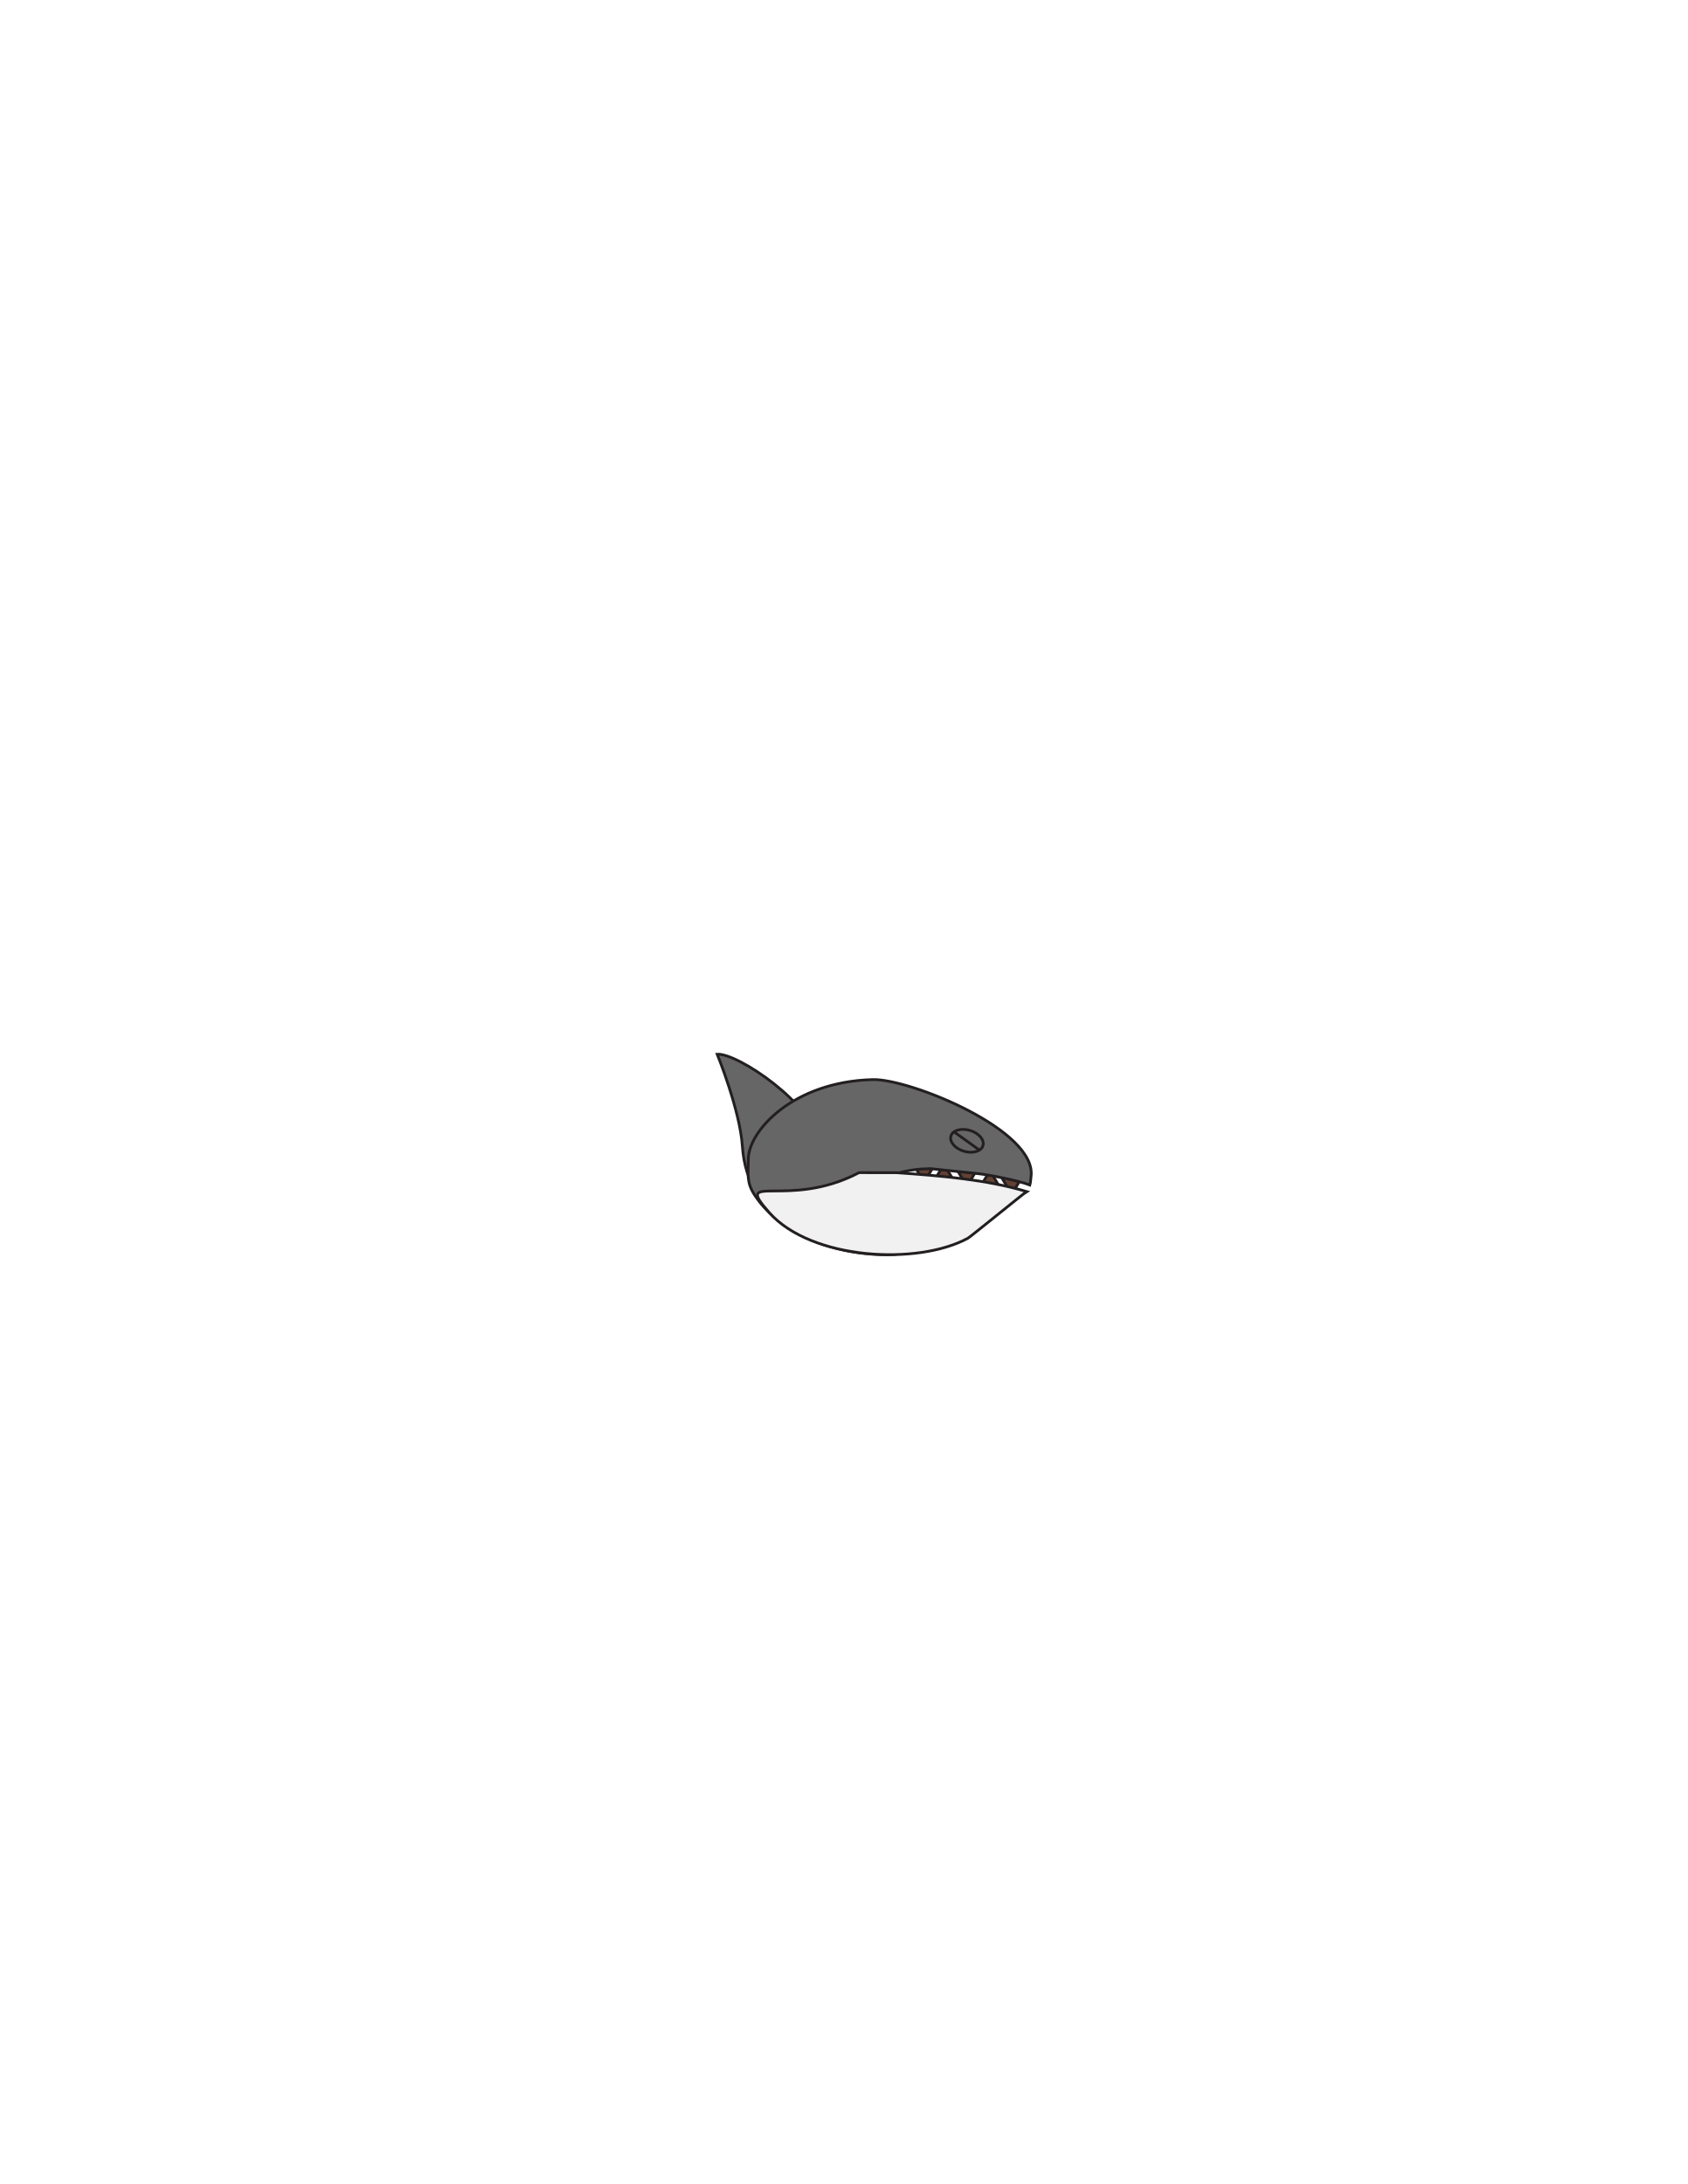
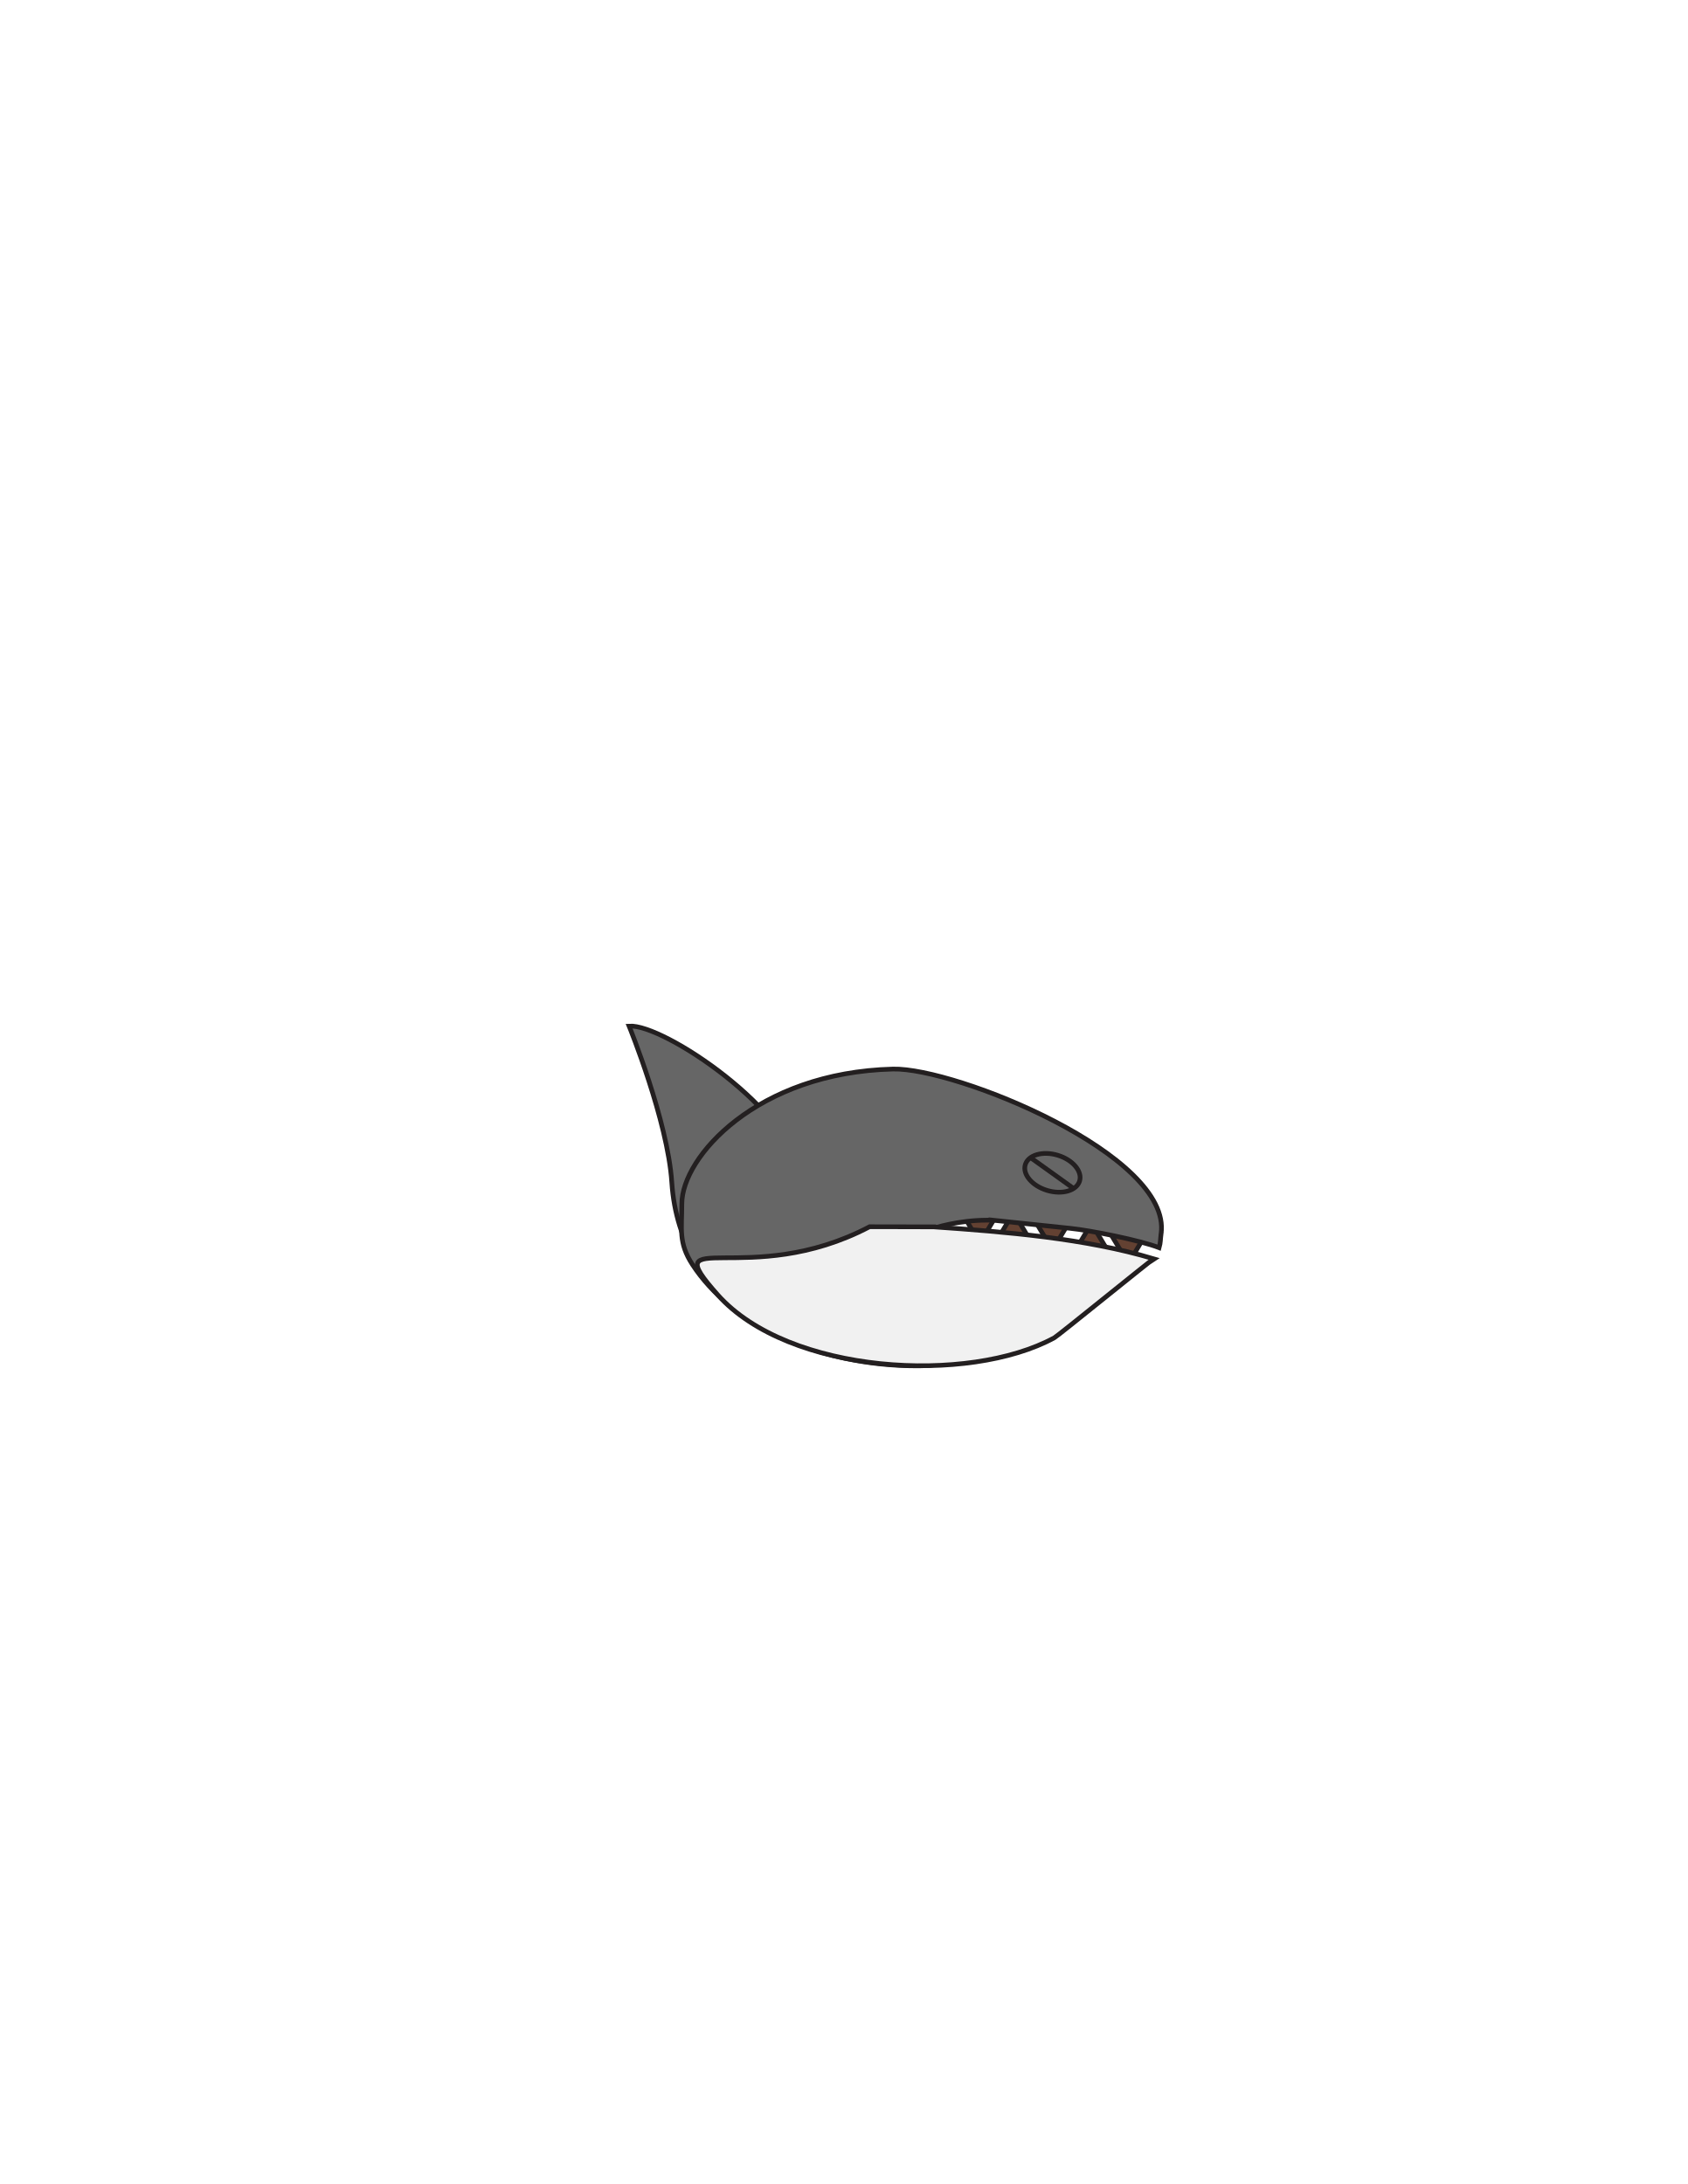
<svg xmlns="http://www.w3.org/2000/svg" version="1.1" id="Layer_1" x="0px" y="0px" width="612px" height="792px" viewBox="0 0 612 792" enable-background="new 0 0 612 792" xml:space="preserve">
-   <rect id="head_frame_1_" x="230.5" y="331.5" fill-opacity="0" fill="#231F20" width="151" height="131" />
-   <polygon fill="#634132" stroke="#231F20" stroke-miterlimit="10" points="366.835,433.102 371,426.148 366.835,426.148   362.67,426.148 " />
-   <polygon fill="#634132" stroke="#231F20" stroke-miterlimit="10" points="350.61,430.208 354.775,423.254 350.61,423.255   346.445,423.255 " />
-   <polygon fill="#634132" stroke="#231F20" stroke-miterlimit="10" points="335.085,428.719 339.25,421.765 335.085,421.766   330.92,421.766 " />
-   <polygon fill="#634132" stroke="#231F20" stroke-miterlimit="10" points="358.94,424.547 363.105,431.5 358.94,431.5 354.775,431.5   " />
-   <polygon fill="#634132" stroke="#231F20" stroke-miterlimit="10" points="342.28,422.208 346.445,429.162 342.28,429.161   338.115,429.161 " />
-   <path id="PRIMARY_4_" fill="#666666" stroke="#231F20" stroke-miterlimit="10" d="M296.262,413.986  c0.862,13.183-4.498,24.268-11.975,24.758c-7.479,0.489-14.236-9.802-15.101-22.985c-0.863-13.185-9.135-33.458-9.135-33.458  C267.529,381.811,295.397,400.801,296.262,413.986z" />
-   <path id="PRIMARY_3_" fill="#666666" stroke="#231F20" stroke-miterlimit="10" d="M319.207,425.584c0,0,2.224,0,5.931,0  c-0.002-0.106,0.013,1.833,0,0c0,0,5.172-1.75,11.529-1.75c-0.001-0.01,0.448-0.069,0.448-0.069s14.408,1.531,17.302,1.819  c4.176,0.414,15,2.564,19,4.147c0.33-1.168,0.248-1.796,0.418-3.001c0.171-1.211-0.175,1.23,0,0  c2.385-16.827-44.001-35.563-57.335-35.23c-29.146,0.728-45.166,18.834-45.166,28.834c0,5.467-0.772,8.323,2.263,12.994  c8.312,12.793,26.708,21.686,48.065,21.686c11.3,0,9.002-5.191,17.588-9.43c-1.337,0.198-2.701,0.31-4.091,0.31  C319.304,445.894,319.207,434.834,319.207,425.584z" />
-   <path id="SECONDARY_2_" fill="#F1F1F1" stroke="#231F20" stroke-miterlimit="10" d="M325.127,425.268  C325.127,425.268,318.771,425.268,325.127,425.268C325.127,425.26,325.127,425.275,325.127,425.268L325.127,425.268l-13.627-0.026  c-25.805,13.572-46.094-0.704-32.5,14.563c15.163,17.03,53.717,19.192,72,9.196c0.866-0.474,20.479-16.457,21.264-16.898  C357.583,427.719,340.583,426.334,325.127,425.268z" />
-   <ellipse transform="matrix(0.9574 0.2886 -0.2886 0.9574 134.33 -83.5858)" fill-opacity="0.8" fill="none" stroke="#231F20" stroke-miterlimit="10" cx="350.61" cy="413.729" rx="6.067" ry="3.929" />
-   <line fill="none" stroke="#231F20" stroke-miterlimit="10" x1="355.167" y1="417.084" x2="345.941" y2="410.471" />
+   <rect id="head_frame_1_" x="178" y="286" fill="#231F20" fill-opacity="0" width="256" height="222" />
+   <polygon fill="#634132" stroke="#231F20" stroke-width="1.695" stroke-miterlimit="10" points="409.138,458.18 416.198,446.396   409.138,446.396 402.076,446.396 " />
+   <polygon fill="#634132" stroke="#231F20" stroke-width="1.695" stroke-miterlimit="10" points="381.631,453.276 388.692,441.491   381.631,441.493 374.569,441.493 " />
+   <polygon fill="#634132" stroke="#231F20" stroke-width="1.695" stroke-miterlimit="10" points="355.31,450.752 362.371,438.968   355.31,438.969 348.248,438.969 " />
+   <polygon fill="#634132" stroke="#231F20" stroke-width="1.695" stroke-miterlimit="10" points="395.753,443.683 402.814,455.466   395.753,455.466 388.692,455.466 " />
+   <polygon fill="#634132" stroke="#231F20" stroke-width="1.695" stroke-miterlimit="10" points="367.508,439.719 374.569,451.504   367.508,451.502 360.447,451.502 " />
+   <path id="PRIMARY_4_" fill="#666666" stroke="#231F20" stroke-width="1.695" stroke-miterlimit="10" d="M289.491,425.786  c1.461,22.34-7.625,41.125-20.302,41.956c-12.68,0.829-24.136-16.611-25.602-38.952c-1.463-22.344-15.487-56.7-15.487-56.7  C240.777,371.26,288.024,403.441,289.491,425.786z" />
+   <path id="PRIMARY_3_" fill="#666666" stroke="#231F20" stroke-width="1.695" stroke-miterlimit="10" d="M328.391,445.44  c0,0,3.77,0,10.055,0c-0.003-0.179,0.023,3.105,0,0c0,0,8.769-2.966,19.547-2.966c-0.002-0.017,0.76-0.118,0.76-0.118  s24.427,2.596,29.332,3.084c7.08,0.701,25.431,4.346,32.213,7.028c0.559-1.979,0.42-3.045,0.708-5.086c0.29-2.054-0.296,2.084,0,0  c4.043-28.516-74.598-60.268-97.203-59.704c-49.414,1.234-76.573,31.917-76.573,48.864c0,9.265-1.309,14.105,3.837,22.021  c14.092,21.68,45.28,36.75,81.487,36.75c19.157,0,15.262-8.796,29.818-15.98c-2.267,0.336-4.58,0.524-6.936,0.524  C328.555,479.857,328.391,461.115,328.391,445.44z" />
+   <path id="SECONDARY_2_" fill="#F1F1F1" stroke="#231F20" stroke-width="1.695" stroke-miterlimit="10" d="M338.427,444.904  C338.427,444.904,327.652,444.904,338.427,444.904C338.427,444.891,338.427,444.917,338.427,444.904L338.427,444.904l-23.103-0.044  c-43.749,23.001-78.146-1.192-55.099,24.679c25.707,28.86,91.07,32.524,122.066,15.585c1.469-0.803,34.719-27.89,36.05-28.638  C393.452,449.058,364.631,446.711,338.427,444.904z" />
+   <ellipse transform="matrix(0.2887 -0.9574 0.9574 0.2887 -135.7562 667.8842)" fill="none" stroke="#231F20" stroke-width="1.695" stroke-miterlimit="10" cx="381.616" cy="425.308" rx="6.659" ry="10.286" />
+   <line fill="none" stroke="#231F20" stroke-width="1.695" stroke-miterlimit="10" x1="389.355" y1="431.035" x2="373.715" y2="419.828" />
</svg>
